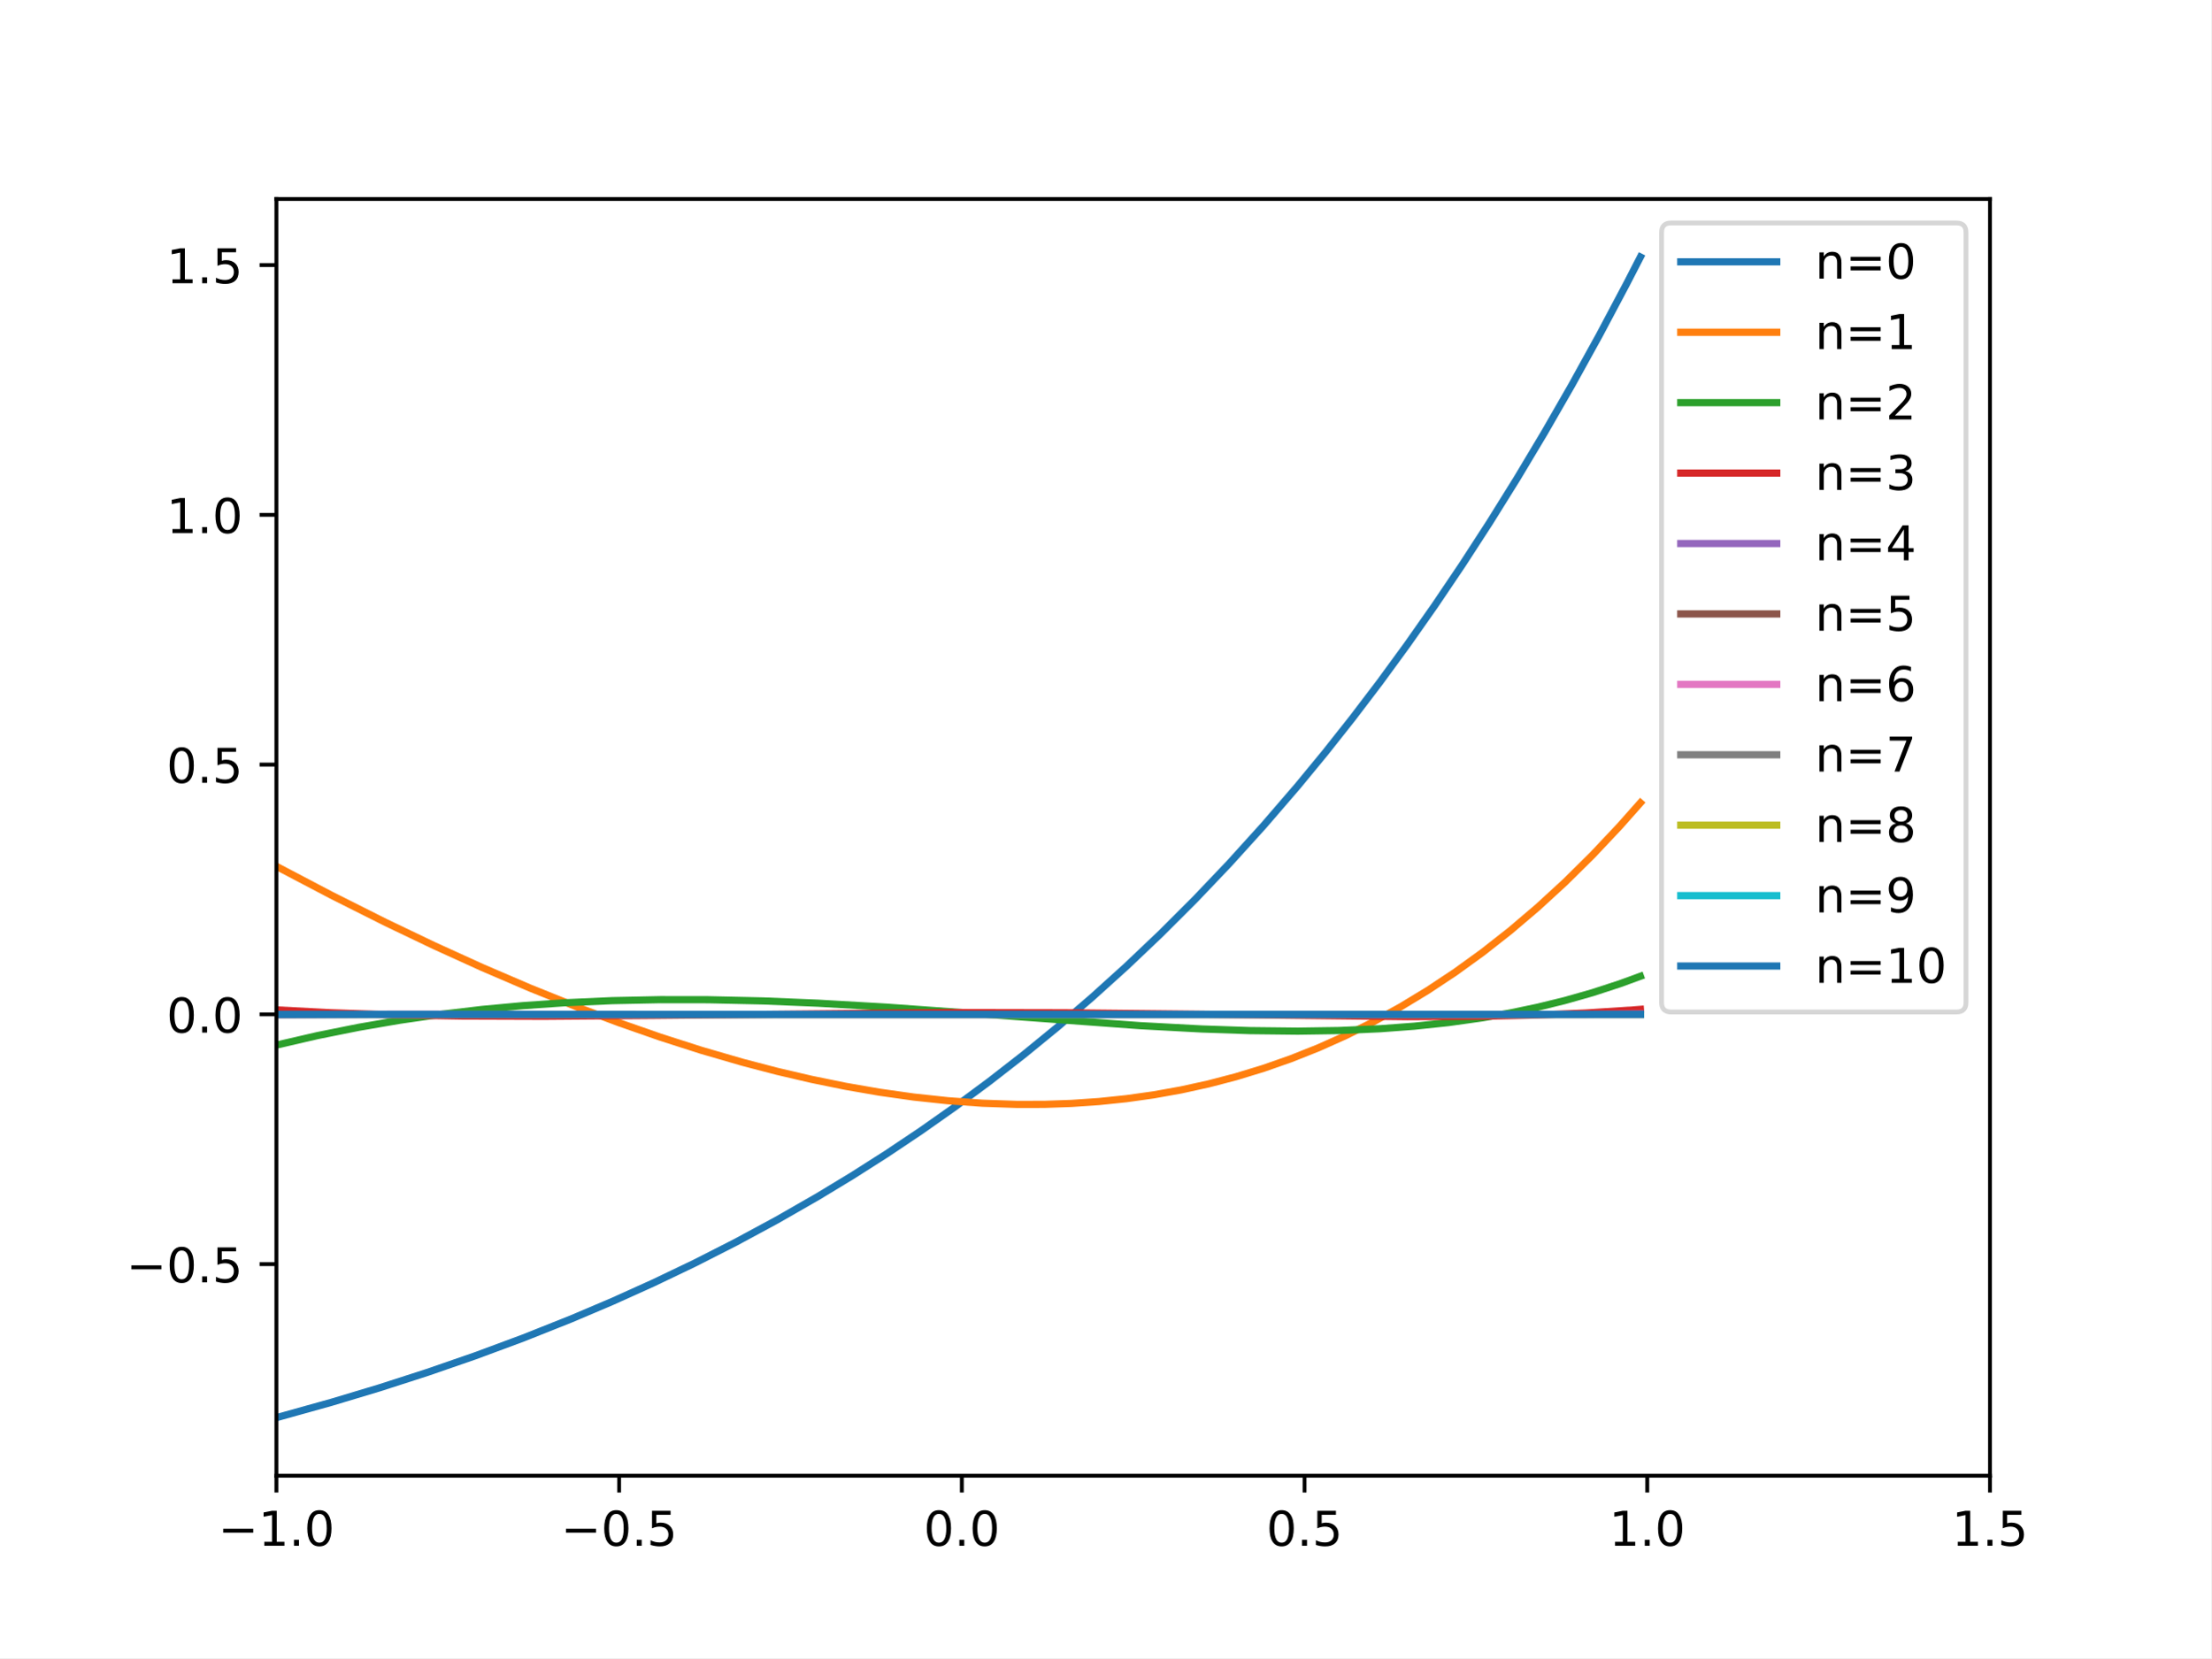
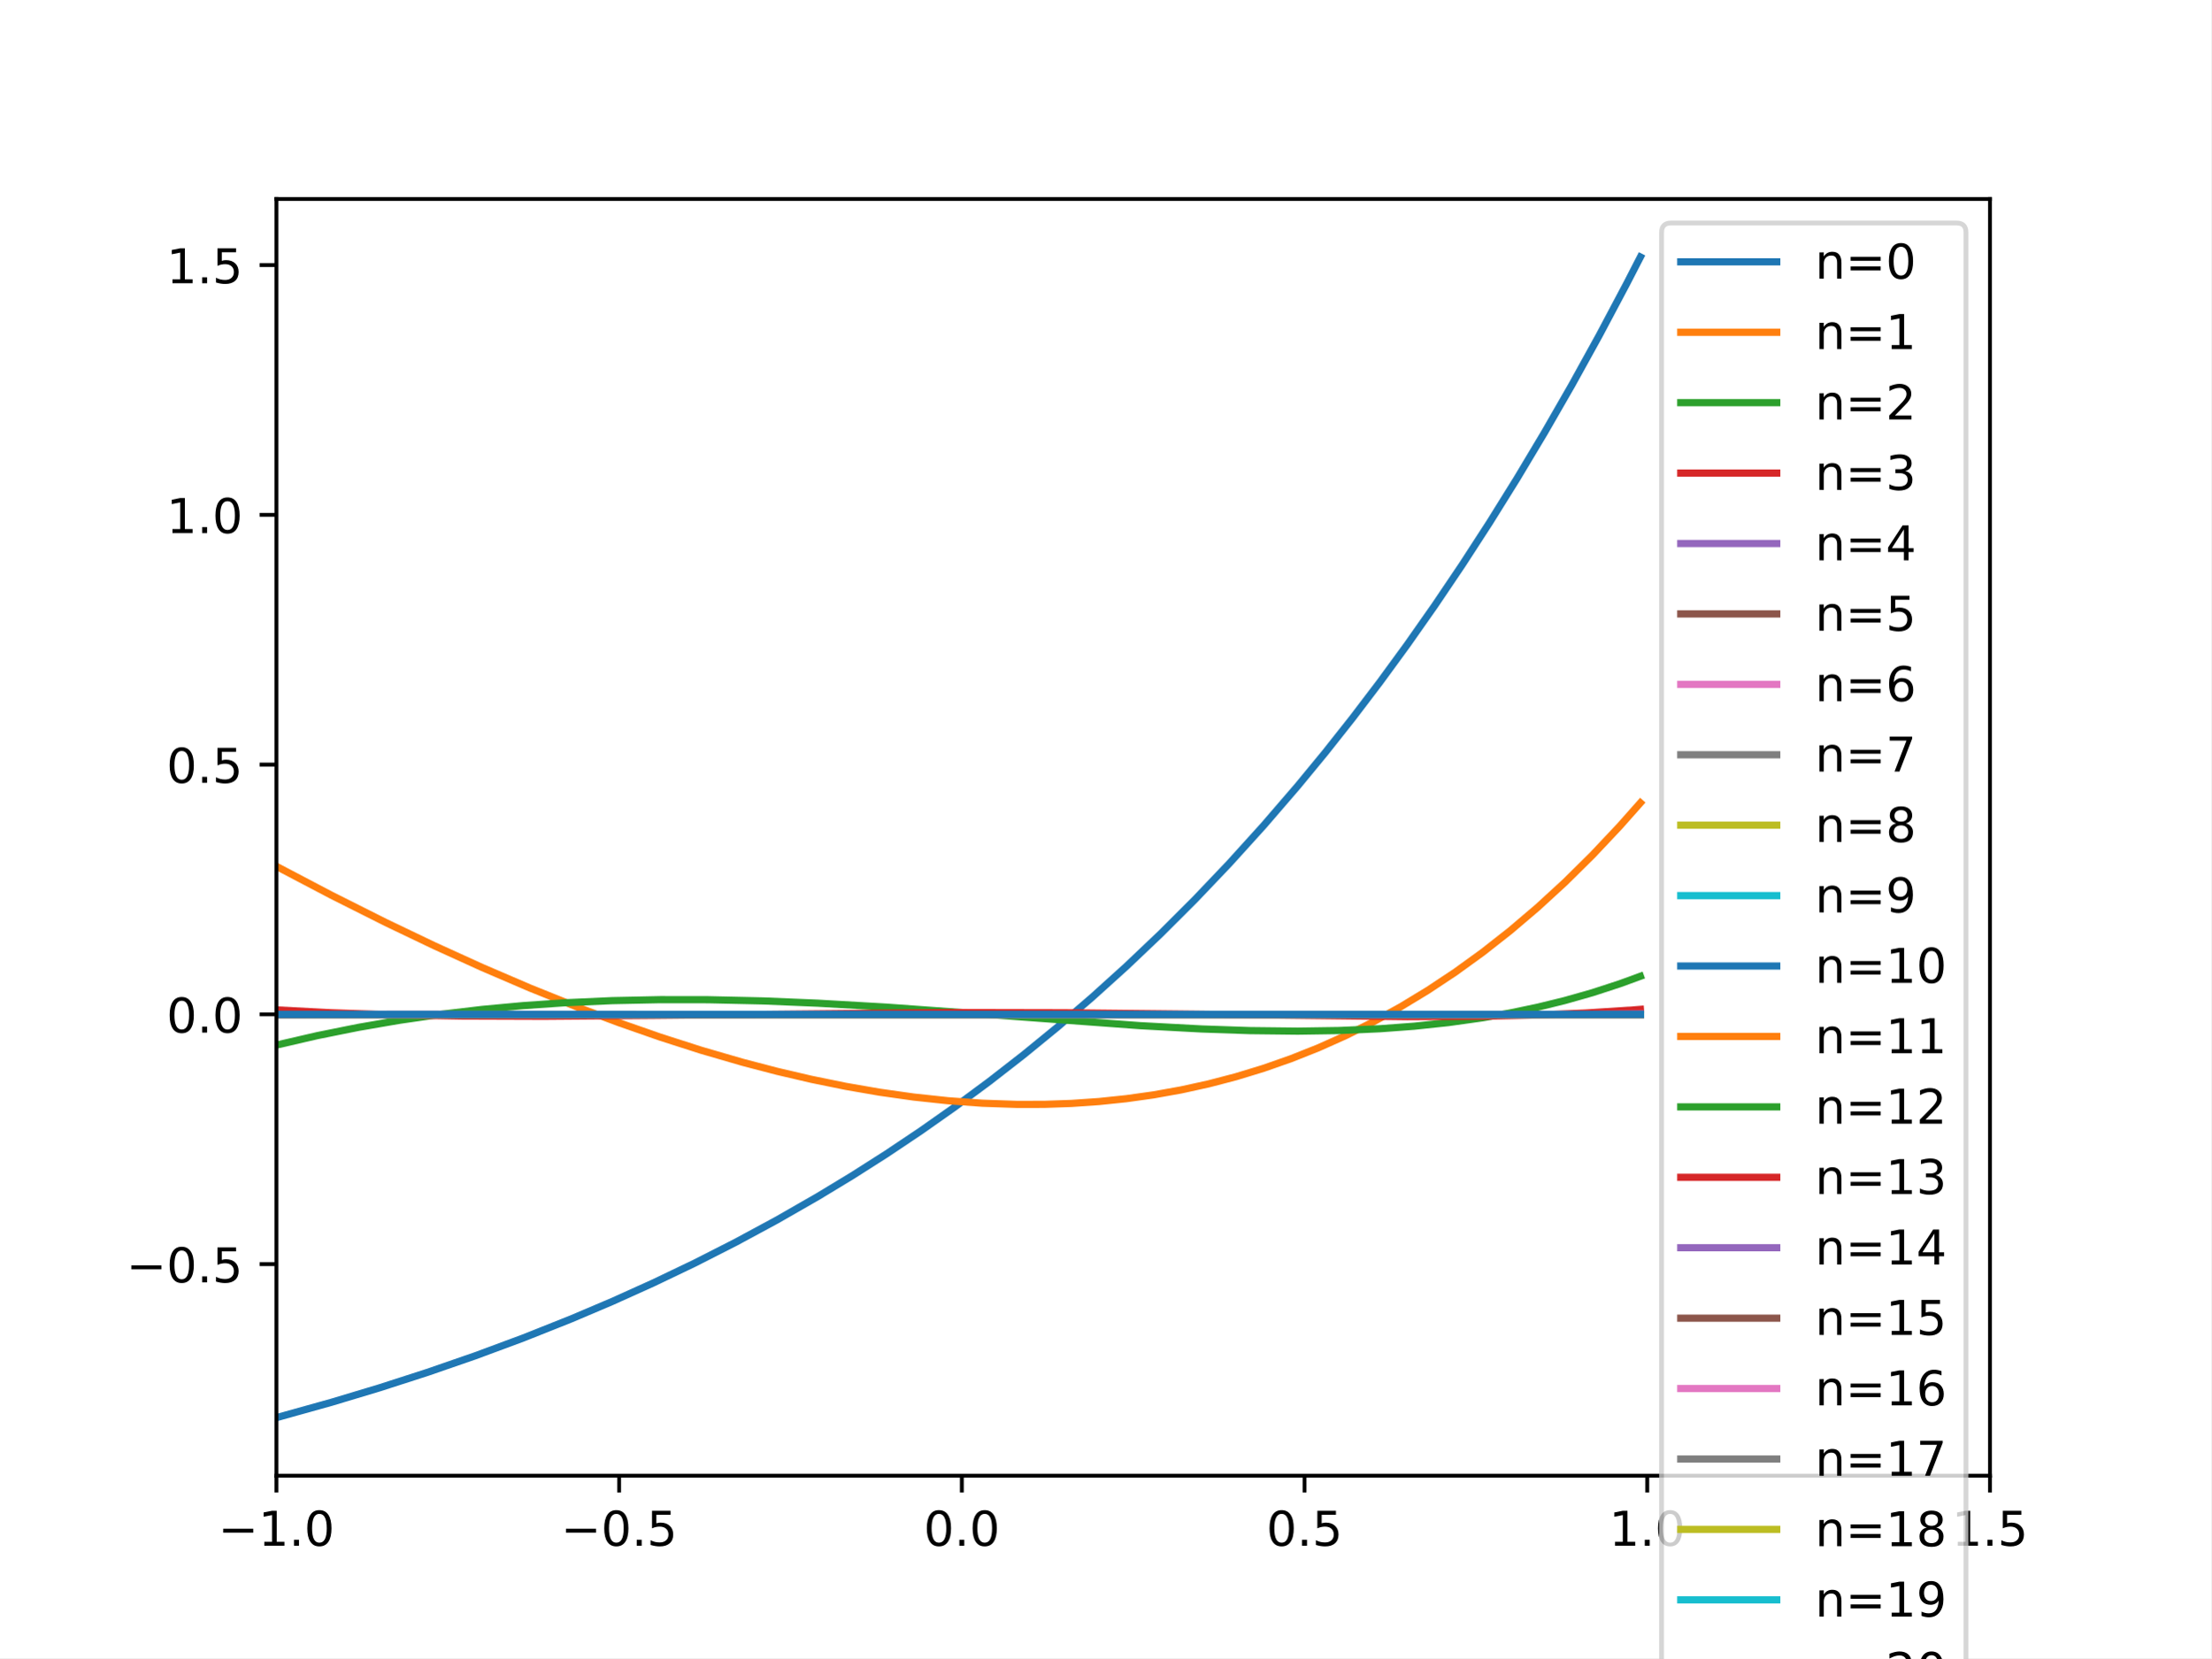
<svg xmlns="http://www.w3.org/2000/svg" xmlns:xlink="http://www.w3.org/1999/xlink" width="460.8pt" height="345.6pt" viewBox="0 0 460.8 345.6" version="1.1">
  <defs>
    <style type="text/css">*{stroke-linejoin: round; stroke-linecap: butt}</style>
  </defs>
  <g id="figure_1">
    <g id="patch_1">
      <path d="M 0 345.6  L 460.8 345.6  L 460.8 0  L 0 0  z " style="fill: #ffffff" />
    </g>
    <g id="axes_1">
      <g id="patch_2">
        <path d="M 57.6 307.584  L 414.72 307.584  L 414.72 41.472  L 57.6 41.472  z " style="fill: #ffffff" />
      </g>
      <g id="matplotlib.axis_1">
        <g id="xtick_1">
          <g id="line2d_1">
            <defs>
-               <path id="m266a31abb0" d="M 0 0  L 0 3.5  " style="stroke: #000000; stroke-width: 0.8" />
-             </defs>
-             <g>
-               <use xlink:href="#m266a31abb0" x="57.6" y="307.584" style="stroke: #000000; stroke-width: 0.8" />
+               <path id="m28a2694176" d="M 0 0  L 0 3.5  " style="stroke: #000000; stroke-width: 0.8" />
+             </defs>
+             <g>
+               <use xlink:href="#m28a2694176" x="57.6" y="307.584" style="stroke: #000000; stroke-width: 0.8" />
            </g>
          </g>
          <g id="text_1">
            <g transform="translate(45.45859 322.1824)scale(0.1 -0.1)">
              <defs>
                <path id="DejaVuSans-2212" d="M 678 2272  L 4684 2272  L 4684 1741  L 678 1741  L 678 2272  z " transform="scale(0.015625)" />
                <path id="DejaVuSans-31" d="M 794 531  L 1825 531  L 1825 4091  L 703 3866  L 703 4441  L 1819 4666  L 2450 4666  L 2450 531  L 3481 531  L 3481 0  L 794 0  L 794 531  z " transform="scale(0.015625)" />
                <path id="DejaVuSans-2e" d="M 684 794  L 1344 794  L 1344 0  L 684 0  L 684 794  z " transform="scale(0.015625)" />
                <path id="DejaVuSans-30" d="M 2034 4250  Q 1547 4250 1301 3770  Q 1056 3291 1056 2328  Q 1056 1369 1301 889  Q 1547 409 2034 409  Q 2525 409 2770 889  Q 3016 1369 3016 2328  Q 3016 3291 2770 3770  Q 2525 4250 2034 4250  z M 2034 4750  Q 2819 4750 3233 4129  Q 3647 3509 3647 2328  Q 3647 1150 3233 529  Q 2819 -91 2034 -91  Q 1250 -91 836 529  Q 422 1150 422 2328  Q 422 3509 836 4129  Q 1250 4750 2034 4750  z " transform="scale(0.015625)" />
              </defs>
              <use xlink:href="#DejaVuSans-2212" />
              <use xlink:href="#DejaVuSans-31" x="83.789" />
              <use xlink:href="#DejaVuSans-2e" x="147.412" />
              <use xlink:href="#DejaVuSans-30" x="179.199" />
            </g>
          </g>
        </g>
        <g id="xtick_2">
          <g id="line2d_2">
            <g>
-               <use xlink:href="#m266a31abb0" x="129.024" y="307.584" style="stroke: #000000; stroke-width: 0.8" />
+               <use xlink:href="#m28a2694176" x="129.024" y="307.584" style="stroke: #000000; stroke-width: 0.8" />
            </g>
          </g>
          <g id="text_2">
            <g transform="translate(116.8826 322.1824)scale(0.1 -0.1)">
              <defs>
                <path id="DejaVuSans-35" d="M 691 4666  L 3169 4666  L 3169 4134  L 1269 4134  L 1269 2991  Q 1406 3038 1543 3061  Q 1681 3084 1819 3084  Q 2600 3084 3056 2656  Q 3513 2228 3513 1497  Q 3513 744 3044 326  Q 2575 -91 1722 -91  Q 1428 -91 1123 -41  Q 819 9 494 109  L 494 744  Q 775 591 1075 516  Q 1375 441 1709 441  Q 2250 441 2565 725  Q 2881 1009 2881 1497  Q 2881 1984 2565 2268  Q 2250 2553 1709 2553  Q 1456 2553 1204 2497  Q 953 2441 691 2322  L 691 4666  z " transform="scale(0.015625)" />
              </defs>
              <use xlink:href="#DejaVuSans-2212" />
              <use xlink:href="#DejaVuSans-30" x="83.789" />
              <use xlink:href="#DejaVuSans-2e" x="147.412" />
              <use xlink:href="#DejaVuSans-35" x="179.199" />
            </g>
          </g>
        </g>
        <g id="xtick_3">
          <g id="line2d_3">
            <g>
-               <use xlink:href="#m266a31abb0" x="200.448" y="307.584" style="stroke: #000000; stroke-width: 0.8" />
+               <use xlink:href="#m28a2694176" x="200.448" y="307.584" style="stroke: #000000; stroke-width: 0.8" />
            </g>
          </g>
          <g id="text_3">
            <g transform="translate(192.4964 322.1824)scale(0.1 -0.1)">
              <use xlink:href="#DejaVuSans-30" />
              <use xlink:href="#DejaVuSans-2e" x="63.623" />
              <use xlink:href="#DejaVuSans-30" x="95.41" />
            </g>
          </g>
        </g>
        <g id="xtick_4">
          <g id="line2d_4">
            <g>
-               <use xlink:href="#m266a31abb0" x="271.872" y="307.584" style="stroke: #000000; stroke-width: 0.8" />
+               <use xlink:href="#m28a2694176" x="271.872" y="307.584" style="stroke: #000000; stroke-width: 0.8" />
            </g>
          </g>
          <g id="text_4">
            <g transform="translate(263.9204 322.1824)scale(0.1 -0.1)">
              <use xlink:href="#DejaVuSans-30" />
              <use xlink:href="#DejaVuSans-2e" x="63.623" />
              <use xlink:href="#DejaVuSans-35" x="95.41" />
            </g>
          </g>
        </g>
        <g id="xtick_5">
          <g id="line2d_5">
            <g>
-               <use xlink:href="#m266a31abb0" x="343.296" y="307.584" style="stroke: #000000; stroke-width: 0.8" />
+               <use xlink:href="#m28a2694176" x="343.296" y="307.584" style="stroke: #000000; stroke-width: 0.8" />
            </g>
          </g>
          <g id="text_5">
            <g transform="translate(335.3444 322.1824)scale(0.1 -0.1)">
              <use xlink:href="#DejaVuSans-31" />
              <use xlink:href="#DejaVuSans-2e" x="63.623" />
              <use xlink:href="#DejaVuSans-30" x="95.41" />
            </g>
          </g>
        </g>
        <g id="xtick_6">
          <g id="line2d_6">
            <g>
-               <use xlink:href="#m266a31abb0" x="414.72" y="307.584" style="stroke: #000000; stroke-width: 0.8" />
+               <use xlink:href="#m28a2694176" x="414.72" y="307.584" style="stroke: #000000; stroke-width: 0.8" />
            </g>
          </g>
          <g id="text_6">
            <g transform="translate(406.7684 322.1824)scale(0.1 -0.1)">
              <use xlink:href="#DejaVuSans-31" />
              <use xlink:href="#DejaVuSans-2e" x="63.623" />
              <use xlink:href="#DejaVuSans-35" x="95.41" />
            </g>
          </g>
        </g>
      </g>
      <g id="matplotlib.axis_2">
        <g id="ytick_1">
          <g id="line2d_7">
            <defs>
-               <path id="md6c96f5ceb" d="M 0 0  L -3.5 0  " style="stroke: #000000; stroke-width: 0.8" />
-             </defs>
-             <g>
-               <use xlink:href="#md6c96f5ceb" x="57.6" y="263.488" style="stroke: #000000; stroke-width: 0.8" />
+               <path id="m3c94ae6757" d="M 0 0  L -3.5 0  " style="stroke: #000000; stroke-width: 0.8" />
+             </defs>
+             <g>
+               <use xlink:href="#m3c94ae6757" x="57.6" y="263.488" style="stroke: #000000; stroke-width: 0.8" />
            </g>
          </g>
          <g id="text_7">
            <g transform="translate(26.31719 267.2873)scale(0.1 -0.1)">
              <use xlink:href="#DejaVuSans-2212" />
              <use xlink:href="#DejaVuSans-30" x="83.789" />
              <use xlink:href="#DejaVuSans-2e" x="147.412" />
              <use xlink:href="#DejaVuSans-35" x="179.199" />
            </g>
          </g>
        </g>
        <g id="ytick_2">
          <g id="line2d_8">
            <g>
-               <use xlink:href="#md6c96f5ceb" x="57.6" y="211.425" style="stroke: #000000; stroke-width: 0.8" />
+               <use xlink:href="#m3c94ae6757" x="57.6" y="211.425" style="stroke: #000000; stroke-width: 0.8" />
            </g>
          </g>
          <g id="text_8">
            <g transform="translate(34.69687 215.2246)scale(0.1 -0.1)">
              <use xlink:href="#DejaVuSans-30" />
              <use xlink:href="#DejaVuSans-2e" x="63.623" />
              <use xlink:href="#DejaVuSans-30" x="95.41" />
            </g>
          </g>
        </g>
        <g id="ytick_3">
          <g id="line2d_9">
            <g>
-               <use xlink:href="#md6c96f5ceb" x="57.6" y="159.363" style="stroke: #000000; stroke-width: 0.8" />
+               <use xlink:href="#m3c94ae6757" x="57.6" y="159.363" style="stroke: #000000; stroke-width: 0.8" />
            </g>
          </g>
          <g id="text_9">
            <g transform="translate(34.69687 163.162)scale(0.1 -0.1)">
              <use xlink:href="#DejaVuSans-30" />
              <use xlink:href="#DejaVuSans-2e" x="63.623" />
              <use xlink:href="#DejaVuSans-35" x="95.41" />
            </g>
          </g>
        </g>
        <g id="ytick_4">
          <g id="line2d_10">
            <g>
-               <use xlink:href="#md6c96f5ceb" x="57.6" y="107.3" style="stroke: #000000; stroke-width: 0.8" />
+               <use xlink:href="#m3c94ae6757" x="57.6" y="107.3" style="stroke: #000000; stroke-width: 0.8" />
            </g>
          </g>
          <g id="text_10">
            <g transform="translate(34.69687 111.0993)scale(0.1 -0.1)">
              <use xlink:href="#DejaVuSans-31" />
              <use xlink:href="#DejaVuSans-2e" x="63.623" />
              <use xlink:href="#DejaVuSans-30" x="95.41" />
            </g>
          </g>
        </g>
        <g id="ytick_5">
          <g id="line2d_11">
            <g>
-               <use xlink:href="#md6c96f5ceb" x="57.6" y="55.237" style="stroke: #000000; stroke-width: 0.8" />
+               <use xlink:href="#m3c94ae6757" x="57.6" y="55.237" style="stroke: #000000; stroke-width: 0.8" />
            </g>
          </g>
          <g id="text_11">
            <g transform="translate(34.69687 59.03669)scale(0.1 -0.1)">
              <use xlink:href="#DejaVuSans-31" />
              <use xlink:href="#DejaVuSans-2e" x="63.623" />
              <use xlink:href="#DejaVuSans-35" x="95.41" />
            </g>
          </g>
        </g>
      </g>
      <g id="line2d_12">
-         <path d="M 57.6 295.488  L 69.028 292.298  L 79.027 289.289  L 89.027 286.062  L 99.026 282.601  L 109.025 278.889  L 119.025 274.908  L 127.596 271.267  L 136.166 267.4  L 144.737 263.295  L 153.308 258.935  L 161.879 254.306  L 170.45 249.391  L 177.592 245.064  L 184.735 240.515  L 191.877 235.732  L 199.02 230.704  L 206.162 225.419  L 213.304 219.862  L 220.447 214.021  L 227.589 207.88  L 234.732 201.424  L 241.874 194.638  L 249.016 187.503  L 256.159 180.003  L 263.301 172.117  L 270.444 163.828  L 276.157 156.892  L 281.871 149.672  L 287.585 142.158  L 293.299 134.337  L 299.013 126.197  L 304.727 117.725  L 310.441 108.907  L 316.155 99.729  L 321.869 90.177  L 327.583 80.235  L 333.297 69.887  L 339.011 59.117  L 341.868 53.568  L 341.868 53.568  " clip-path="url(#p311d7d39fb)" style="fill: none; stroke: #1f77b4; stroke-width: 1.5; stroke-linecap: square" />
+         <path d="M 57.6 295.488  L 69.028 292.298  L 79.027 289.289  L 89.027 286.062  L 99.026 282.601  L 109.025 278.889  L 119.025 274.908  L 127.596 271.267  L 136.166 267.4  L 144.737 263.295  L 153.308 258.935  L 161.879 254.306  L 170.45 249.391  L 177.592 245.064  L 184.735 240.515  L 191.877 235.732  L 199.02 230.704  L 206.162 225.419  L 213.304 219.862  L 220.447 214.021  L 227.589 207.88  L 234.732 201.424  L 241.874 194.638  L 249.016 187.503  L 256.159 180.003  L 263.301 172.117  L 270.444 163.828  L 276.157 156.892  L 281.871 149.672  L 287.585 142.158  L 293.299 134.337  L 299.013 126.197  L 304.727 117.725  L 310.441 108.907  L 316.155 99.729  L 321.869 90.177  L 327.583 80.235  L 333.297 69.887  L 339.011 59.117  L 341.868 53.568  L 341.868 53.568  " clip-path="url(#p10ecdd4f4b)" style="fill: none; stroke: #1f77b4; stroke-width: 1.5; stroke-linecap: square" />
      </g>
      <g id="line2d_13">
-         <path d="M 57.6 180.571  L 69.028 186.574  L 80.456 192.312  L 90.455 197.096  L 100.454 201.645  L 110.454 205.94  L 120.453 209.963  L 129.024 213.18  L 137.595 216.17  L 146.166 218.918  L 154.737 221.41  L 161.879 223.279  L 169.021 224.949  L 176.164 226.411  L 183.306 227.653  L 190.449 228.664  L 197.591 229.432  L 204.733 229.945  L 211.876 230.189  L 217.59 230.183  L 223.304 229.988  L 229.018 229.598  L 234.732 229.004  L 240.445 228.199  L 246.159 227.173  L 251.873 225.918  L 257.587 224.424  L 263.301 222.681  L 269.015 220.679  L 274.729 218.409  L 280.443 215.858  L 286.157 213.015  L 291.871 209.869  L 297.585 206.406  L 303.299 202.615  L 309.012 198.482  L 314.726 193.992  L 320.44 189.131  L 326.154 183.885  L 331.868 178.236  L 337.582 172.17  L 341.868 167.335  L 341.868 167.335  " clip-path="url(#p311d7d39fb)" style="fill: none; stroke: #ff7f0e; stroke-width: 1.5; stroke-linecap: square" />
+         <path d="M 57.6 180.571  L 69.028 186.574  L 80.456 192.312  L 90.455 197.096  L 100.454 201.645  L 110.454 205.94  L 120.453 209.963  L 129.024 213.18  L 137.595 216.17  L 146.166 218.918  L 154.737 221.41  L 161.879 223.279  L 169.021 224.949  L 176.164 226.411  L 183.306 227.653  L 190.449 228.664  L 197.591 229.432  L 204.733 229.945  L 211.876 230.189  L 217.59 230.183  L 223.304 229.988  L 229.018 229.598  L 234.732 229.004  L 240.445 228.199  L 246.159 227.173  L 251.873 225.918  L 257.587 224.424  L 263.301 222.681  L 269.015 220.679  L 274.729 218.409  L 280.443 215.858  L 286.157 213.015  L 291.871 209.869  L 297.585 206.406  L 303.299 202.615  L 309.012 198.482  L 314.726 193.992  L 320.44 189.131  L 326.154 183.885  L 331.868 178.236  L 337.582 172.17  L 341.868 167.335  L 341.868 167.335  " clip-path="url(#p10ecdd4f4b)" style="fill: none; stroke: #ff7f0e; stroke-width: 1.5; stroke-linecap: square" />
      </g>
      <g id="line2d_14">
-         <path d="M 57.6 217.829  L 66.171 215.85  L 74.742 214.127  L 83.313 212.651  L 91.884 211.412  L 100.454 210.4  L 109.025 209.605  L 117.596 209.014  L 127.596 208.567  L 137.595 208.361  L 147.594 208.374  L 159.022 208.626  L 170.45 209.095  L 184.735 209.921  L 203.305 211.257  L 237.588 213.778  L 250.445 214.471  L 260.444 214.813  L 270.444 214.927  L 279.014 214.799  L 287.585 214.424  L 294.728 213.893  L 301.87 213.138  L 309.012 212.133  L 314.726 211.13  L 320.44 209.936  L 326.154 208.534  L 331.868 206.91  L 337.582 205.046  L 341.868 203.481  L 341.868 203.481  " clip-path="url(#p311d7d39fb)" style="fill: none; stroke: #2ca02c; stroke-width: 1.5; stroke-linecap: square" />
+         <path d="M 57.6 217.829  L 66.171 215.85  L 74.742 214.127  L 83.313 212.651  L 91.884 211.412  L 100.454 210.4  L 109.025 209.605  L 117.596 209.014  L 127.596 208.567  L 137.595 208.361  L 147.594 208.374  L 159.022 208.626  L 170.45 209.095  L 184.735 209.921  L 203.305 211.257  L 237.588 213.778  L 250.445 214.471  L 260.444 214.813  L 270.444 214.927  L 279.014 214.799  L 287.585 214.424  L 294.728 213.893  L 301.87 213.138  L 309.012 212.133  L 314.726 211.13  L 320.44 209.936  L 326.154 208.534  L 331.868 206.91  L 337.582 205.046  L 341.868 203.481  L 341.868 203.481  " clip-path="url(#p10ecdd4f4b)" style="fill: none; stroke: #2ca02c; stroke-width: 1.5; stroke-linecap: square" />
      </g>
      <g id="line2d_15">
-         <path d="M 57.6 210.493  L 69.028 211.09  L 81.884 211.527  L 96.169 211.777  L 113.311 211.834  L 136.166 211.657  L 197.591 211.045  L 221.875 211.095  L 249.016 211.386  L 293.299 211.9  L 309.012 211.821  L 320.44 211.563  L 330.44 211.145  L 340.439 210.497  L 341.868 210.382  L 341.868 210.382  " clip-path="url(#p311d7d39fb)" style="fill: none; stroke: #d62728; stroke-width: 1.5; stroke-linecap: square" />
+         <path d="M 57.6 210.493  L 69.028 211.09  L 81.884 211.527  L 96.169 211.777  L 113.311 211.834  L 136.166 211.657  L 197.591 211.045  L 221.875 211.095  L 249.016 211.386  L 293.299 211.9  L 309.012 211.821  L 320.44 211.563  L 330.44 211.145  L 340.439 210.497  L 341.868 210.382  L 341.868 210.382  " clip-path="url(#p10ecdd4f4b)" style="fill: none; stroke: #d62728; stroke-width: 1.5; stroke-linecap: square" />
      </g>
      <g id="line2d_16">
-         <path d="M 57.6 211.53  L 81.884 211.39  L 123.31 211.422  L 191.877 211.441  L 280.443 211.429  L 330.44 211.424  L 341.868 211.319  L 341.868 211.319  " clip-path="url(#p311d7d39fb)" style="fill: none; stroke: #9467bd; stroke-width: 1.5; stroke-linecap: square" />
+         <path d="M 57.6 211.53  L 81.884 211.39  L 123.31 211.422  L 191.877 211.441  L 280.443 211.429  L 330.44 211.424  L 341.868 211.319  L 341.868 211.319  " clip-path="url(#p10ecdd4f4b)" style="fill: none; stroke: #9467bd; stroke-width: 1.5; stroke-linecap: square" />
      </g>
      <g id="line2d_17">
-         <path d="M 57.6 211.416  L 146.166 211.423  L 341.868 211.416  L 341.868 211.416  " clip-path="url(#p311d7d39fb)" style="fill: none; stroke: #8c564b; stroke-width: 1.5; stroke-linecap: square" />
+         <path d="M 57.6 211.416  L 146.166 211.423  L 341.868 211.416  L 341.868 211.416  " clip-path="url(#p10ecdd4f4b)" style="fill: none; stroke: #8c564b; stroke-width: 1.5; stroke-linecap: square" />
      </g>
      <g id="line2d_18">
-         <path d="M 57.6 211.426  L 341.868 211.425  L 341.868 211.425  " clip-path="url(#p311d7d39fb)" style="fill: none; stroke: #e377c2; stroke-width: 1.5; stroke-linecap: square" />
+         <path d="M 57.6 211.426  L 341.868 211.425  L 341.868 211.425  " clip-path="url(#p10ecdd4f4b)" style="fill: none; stroke: #e377c2; stroke-width: 1.5; stroke-linecap: square" />
      </g>
      <g id="line2d_19">
-         <path d="M 57.6 211.425  L 341.868 211.425  L 341.868 211.425  " clip-path="url(#p311d7d39fb)" style="fill: none; stroke: #7f7f7f; stroke-width: 1.5; stroke-linecap: square" />
+         <path d="M 57.6 211.425  L 341.868 211.425  L 341.868 211.425  " clip-path="url(#p10ecdd4f4b)" style="fill: none; stroke: #7f7f7f; stroke-width: 1.5; stroke-linecap: square" />
      </g>
      <g id="line2d_20">
-         <path d="M 57.6 211.425  L 341.868 211.425  L 341.868 211.425  " clip-path="url(#p311d7d39fb)" style="fill: none; stroke: #bcbd22; stroke-width: 1.5; stroke-linecap: square" />
+         <path d="M 57.6 211.425  L 341.868 211.425  L 341.868 211.425  " clip-path="url(#p10ecdd4f4b)" style="fill: none; stroke: #bcbd22; stroke-width: 1.5; stroke-linecap: square" />
      </g>
      <g id="line2d_21">
-         <path d="M 57.6 211.425  L 341.868 211.425  L 341.868 211.425  " clip-path="url(#p311d7d39fb)" style="fill: none; stroke: #17becf; stroke-width: 1.5; stroke-linecap: square" />
+         <path d="M 57.6 211.425  L 341.868 211.425  L 341.868 211.425  " clip-path="url(#p10ecdd4f4b)" style="fill: none; stroke: #17becf; stroke-width: 1.5; stroke-linecap: square" />
      </g>
      <g id="line2d_22">
-         <path d="M 57.6 211.425  L 341.868 211.425  L 341.868 211.425  " clip-path="url(#p311d7d39fb)" style="fill: none; stroke: #1f77b4; stroke-width: 1.5; stroke-linecap: square" />
+         <path d="M 57.6 211.425  L 341.868 211.425  L 341.868 211.425  " clip-path="url(#p10ecdd4f4b)" style="fill: none; stroke: #1f77b4; stroke-width: 1.5; stroke-linecap: square" />
+       </g>
+       <g id="line2d_23">
+         <path d="M 57.6 211.425  L 341.868 211.425  L 341.868 211.425  " clip-path="url(#p10ecdd4f4b)" style="fill: none; stroke: #ff7f0e; stroke-width: 1.5; stroke-linecap: square" />
+       </g>
+       <g id="line2d_24">
+         <path d="M 57.6 211.425  L 341.868 211.425  L 341.868 211.425  " clip-path="url(#p10ecdd4f4b)" style="fill: none; stroke: #2ca02c; stroke-width: 1.5; stroke-linecap: square" />
+       </g>
+       <g id="line2d_25">
+         <path d="M 57.6 211.425  L 341.868 211.425  L 341.868 211.425  " clip-path="url(#p10ecdd4f4b)" style="fill: none; stroke: #d62728; stroke-width: 1.5; stroke-linecap: square" />
+       </g>
+       <g id="line2d_26">
+         <path d="M 57.6 211.425  L 341.868 211.425  L 341.868 211.425  " clip-path="url(#p10ecdd4f4b)" style="fill: none; stroke: #9467bd; stroke-width: 1.5; stroke-linecap: square" />
+       </g>
+       <g id="line2d_27">
+         <path d="M 57.6 211.425  L 341.868 211.425  L 341.868 211.425  " clip-path="url(#p10ecdd4f4b)" style="fill: none; stroke: #8c564b; stroke-width: 1.5; stroke-linecap: square" />
+       </g>
+       <g id="line2d_28">
+         <path d="M 57.6 211.425  L 341.868 211.425  L 341.868 211.425  " clip-path="url(#p10ecdd4f4b)" style="fill: none; stroke: #e377c2; stroke-width: 1.5; stroke-linecap: square" />
+       </g>
+       <g id="line2d_29">
+         <path d="M 57.6 211.425  L 341.868 211.425  L 341.868 211.425  " clip-path="url(#p10ecdd4f4b)" style="fill: none; stroke: #7f7f7f; stroke-width: 1.5; stroke-linecap: square" />
+       </g>
+       <g id="line2d_30">
+         <path d="M 57.6 211.425  L 341.868 211.425  L 341.868 211.425  " clip-path="url(#p10ecdd4f4b)" style="fill: none; stroke: #bcbd22; stroke-width: 1.5; stroke-linecap: square" />
+       </g>
+       <g id="line2d_31">
+         <path d="M 57.6 211.425  L 341.868 211.425  L 341.868 211.425  " clip-path="url(#p10ecdd4f4b)" style="fill: none; stroke: #17becf; stroke-width: 1.5; stroke-linecap: square" />
+       </g>
+       <g id="line2d_32">
+         <path d="M 57.6 211.425  L 341.868 211.425  L 341.868 211.425  " clip-path="url(#p10ecdd4f4b)" style="fill: none; stroke: #1f77b4; stroke-width: 1.5; stroke-linecap: square" />
      </g>
      <g id="patch_3">
        <path d="M 57.6 307.584  L 57.6 41.472  " style="fill: none; stroke: #000000; stroke-width: 0.8; stroke-linejoin: miter; stroke-linecap: square" />
      </g>
      <g id="patch_4">
        <path d="M 414.72 307.584  L 414.72 41.472  " style="fill: none; stroke: #000000; stroke-width: 0.8; stroke-linejoin: miter; stroke-linecap: square" />
      </g>
      <g id="patch_5">
        <path d="M 57.6 307.584  L 414.72 307.584  " style="fill: none; stroke: #000000; stroke-width: 0.8; stroke-linejoin: miter; stroke-linecap: square" />
      </g>
      <g id="patch_6">
        <path d="M 57.6 41.472  L 414.72 41.472  " style="fill: none; stroke: #000000; stroke-width: 0.8; stroke-linejoin: miter; stroke-linecap: square" />
      </g>
      <g id="legend_1">
        <g id="patch_7">
-           <path d="M 348.278 210.931  L 407.72 210.931  Q 409.72 210.931 409.72 208.931  L 409.72 48.472  Q 409.72 46.472 407.72 46.472  L 348.278 46.472  Q 346.278 46.472 346.278 48.472  L 346.278 208.931  Q 346.278 210.931 348.278 210.931  z " style="fill: #ffffff; opacity: 0.8; stroke: #cccccc; stroke-linejoin: miter" />
-         </g>
-         <g id="line2d_23">
+           <path d="M 348.278 357.713  L 407.72 357.713  Q 409.72 357.713 409.72 355.713  L 409.72 48.472  Q 409.72 46.472 407.72 46.472  L 348.278 46.472  Q 346.278 46.472 346.278 48.472  L 346.278 355.713  Q 346.278 357.713 348.278 357.713  z " style="fill: #ffffff; opacity: 0.8; stroke: #cccccc; stroke-linejoin: miter" />
+         </g>
+         <g id="line2d_33">
          <path d="M 350.278 54.57  L 360.278 54.57  L 370.278 54.57  " style="fill: none; stroke: #1f77b4; stroke-width: 1.5; stroke-linecap: square" />
        </g>
        <g id="text_12">
          <g transform="translate(378.2778 58.07044)scale(0.1 -0.1)">
            <defs>
              <path id="DejaVuSans-6e" d="M 3513 2113  L 3513 0  L 2938 0  L 2938 2094  Q 2938 2591 2744 2837  Q 2550 3084 2163 3084  Q 1697 3084 1428 2787  Q 1159 2491 1159 1978  L 1159 0  L 581 0  L 581 3500  L 1159 3500  L 1159 2956  Q 1366 3272 1645 3428  Q 1925 3584 2291 3584  Q 2894 3584 3203 3211  Q 3513 2838 3513 2113  z " transform="scale(0.015625)" />
              <path id="DejaVuSans-3d" d="M 678 2906  L 4684 2906  L 4684 2381  L 678 2381  L 678 2906  z M 678 1631  L 4684 1631  L 4684 1100  L 678 1100  L 678 1631  z " transform="scale(0.015625)" />
            </defs>
            <use xlink:href="#DejaVuSans-6e" />
            <use xlink:href="#DejaVuSans-3d" x="63.379" />
            <use xlink:href="#DejaVuSans-30" x="147.168" />
          </g>
        </g>
-         <g id="line2d_24">
+         <g id="line2d_34">
          <path d="M 350.278 69.249  L 360.278 69.249  L 370.278 69.249  " style="fill: none; stroke: #ff7f0e; stroke-width: 1.5; stroke-linecap: square" />
        </g>
        <g id="text_13">
          <g transform="translate(378.2778 72.74856)scale(0.1 -0.1)">
            <use xlink:href="#DejaVuSans-6e" />
            <use xlink:href="#DejaVuSans-3d" x="63.379" />
            <use xlink:href="#DejaVuSans-31" x="147.168" />
          </g>
        </g>
-         <g id="line2d_25">
+         <g id="line2d_35">
          <path d="M 350.278 83.927  L 360.278 83.927  L 370.278 83.927  " style="fill: none; stroke: #2ca02c; stroke-width: 1.5; stroke-linecap: square" />
        </g>
        <g id="text_14">
          <g transform="translate(378.2778 87.42669)scale(0.1 -0.1)">
            <defs>
              <path id="DejaVuSans-32" d="M 1228 531  L 3431 531  L 3431 0  L 469 0  L 469 531  Q 828 903 1448 1529  Q 2069 2156 2228 2338  Q 2531 2678 2651 2914  Q 2772 3150 2772 3378  Q 2772 3750 2511 3984  Q 2250 4219 1831 4219  Q 1534 4219 1204 4116  Q 875 4013 500 3803  L 500 4441  Q 881 4594 1212 4672  Q 1544 4750 1819 4750  Q 2544 4750 2975 4387  Q 3406 4025 3406 3419  Q 3406 3131 3298 2873  Q 3191 2616 2906 2266  Q 2828 2175 2409 1742  Q 1991 1309 1228 531  z " transform="scale(0.015625)" />
            </defs>
            <use xlink:href="#DejaVuSans-6e" />
            <use xlink:href="#DejaVuSans-3d" x="63.379" />
            <use xlink:href="#DejaVuSans-32" x="147.168" />
          </g>
        </g>
-         <g id="line2d_26">
+         <g id="line2d_36">
          <path d="M 350.278 98.605  L 360.278 98.605  L 370.278 98.605  " style="fill: none; stroke: #d62728; stroke-width: 1.5; stroke-linecap: square" />
        </g>
        <g id="text_15">
          <g transform="translate(378.2778 102.1048)scale(0.1 -0.1)">
            <defs>
              <path id="DejaVuSans-33" d="M 2597 2516  Q 3050 2419 3304 2112  Q 3559 1806 3559 1356  Q 3559 666 3084 287  Q 2609 -91 1734 -91  Q 1441 -91 1130 -33  Q 819 25 488 141  L 488 750  Q 750 597 1062 519  Q 1375 441 1716 441  Q 2309 441 2620 675  Q 2931 909 2931 1356  Q 2931 1769 2642 2001  Q 2353 2234 1838 2234  L 1294 2234  L 1294 2753  L 1863 2753  Q 2328 2753 2575 2939  Q 2822 3125 2822 3475  Q 2822 3834 2567 4026  Q 2313 4219 1838 4219  Q 1578 4219 1281 4162  Q 984 4106 628 3988  L 628 4550  Q 988 4650 1302 4700  Q 1616 4750 1894 4750  Q 2613 4750 3031 4423  Q 3450 4097 3450 3541  Q 3450 3153 3228 2886  Q 3006 2619 2597 2516  z " transform="scale(0.015625)" />
            </defs>
            <use xlink:href="#DejaVuSans-6e" />
            <use xlink:href="#DejaVuSans-3d" x="63.379" />
            <use xlink:href="#DejaVuSans-33" x="147.168" />
          </g>
        </g>
-         <g id="line2d_27">
+         <g id="line2d_37">
          <path d="M 350.278 113.283  L 360.278 113.283  L 370.278 113.283  " style="fill: none; stroke: #9467bd; stroke-width: 1.5; stroke-linecap: square" />
        </g>
        <g id="text_16">
          <g transform="translate(378.2778 116.7829)scale(0.1 -0.1)">
            <defs>
              <path id="DejaVuSans-34" d="M 2419 4116  L 825 1625  L 2419 1625  L 2419 4116  z M 2253 4666  L 3047 4666  L 3047 1625  L 3713 1625  L 3713 1100  L 3047 1100  L 3047 0  L 2419 0  L 2419 1100  L 313 1100  L 313 1709  L 2253 4666  z " transform="scale(0.015625)" />
            </defs>
            <use xlink:href="#DejaVuSans-6e" />
            <use xlink:href="#DejaVuSans-3d" x="63.379" />
            <use xlink:href="#DejaVuSans-34" x="147.168" />
          </g>
        </g>
-         <g id="line2d_28">
+         <g id="line2d_38">
          <path d="M 350.278 127.961  L 360.278 127.961  L 370.278 127.961  " style="fill: none; stroke: #8c564b; stroke-width: 1.5; stroke-linecap: square" />
        </g>
        <g id="text_17">
          <g transform="translate(378.2778 131.4611)scale(0.1 -0.1)">
            <use xlink:href="#DejaVuSans-6e" />
            <use xlink:href="#DejaVuSans-3d" x="63.379" />
            <use xlink:href="#DejaVuSans-35" x="147.168" />
          </g>
        </g>
-         <g id="line2d_29">
+         <g id="line2d_39">
          <path d="M 350.278 142.639  L 360.278 142.639  L 370.278 142.639  " style="fill: none; stroke: #e377c2; stroke-width: 1.5; stroke-linecap: square" />
        </g>
        <g id="text_18">
          <g transform="translate(378.2778 146.1392)scale(0.1 -0.1)">
            <defs>
              <path id="DejaVuSans-36" d="M 2113 2584  Q 1688 2584 1439 2293  Q 1191 2003 1191 1497  Q 1191 994 1439 701  Q 1688 409 2113 409  Q 2538 409 2786 701  Q 3034 994 3034 1497  Q 3034 2003 2786 2293  Q 2538 2584 2113 2584  z M 3366 4563  L 3366 3988  Q 3128 4100 2886 4159  Q 2644 4219 2406 4219  Q 1781 4219 1451 3797  Q 1122 3375 1075 2522  Q 1259 2794 1537 2939  Q 1816 3084 2150 3084  Q 2853 3084 3261 2657  Q 3669 2231 3669 1497  Q 3669 778 3244 343  Q 2819 -91 2113 -91  Q 1303 -91 875 529  Q 447 1150 447 2328  Q 447 3434 972 4092  Q 1497 4750 2381 4750  Q 2619 4750 2861 4703  Q 3103 4656 3366 4563  z " transform="scale(0.015625)" />
            </defs>
            <use xlink:href="#DejaVuSans-6e" />
            <use xlink:href="#DejaVuSans-3d" x="63.379" />
            <use xlink:href="#DejaVuSans-36" x="147.168" />
          </g>
        </g>
-         <g id="line2d_30">
+         <g id="line2d_40">
          <path d="M 350.278 157.317  L 360.278 157.317  L 370.278 157.317  " style="fill: none; stroke: #7f7f7f; stroke-width: 1.5; stroke-linecap: square" />
        </g>
        <g id="text_19">
          <g transform="translate(378.2778 160.8173)scale(0.1 -0.1)">
            <defs>
              <path id="DejaVuSans-37" d="M 525 4666  L 3525 4666  L 3525 4397  L 1831 0  L 1172 0  L 2766 4134  L 525 4134  L 525 4666  z " transform="scale(0.015625)" />
            </defs>
            <use xlink:href="#DejaVuSans-6e" />
            <use xlink:href="#DejaVuSans-3d" x="63.379" />
            <use xlink:href="#DejaVuSans-37" x="147.168" />
          </g>
        </g>
-         <g id="line2d_31">
+         <g id="line2d_41">
          <path d="M 350.278 171.995  L 360.278 171.995  L 370.278 171.995  " style="fill: none; stroke: #bcbd22; stroke-width: 1.5; stroke-linecap: square" />
        </g>
        <g id="text_20">
          <g transform="translate(378.2778 175.4954)scale(0.1 -0.1)">
            <defs>
              <path id="DejaVuSans-38" d="M 2034 2216  Q 1584 2216 1326 1975  Q 1069 1734 1069 1313  Q 1069 891 1326 650  Q 1584 409 2034 409  Q 2484 409 2743 651  Q 3003 894 3003 1313  Q 3003 1734 2745 1975  Q 2488 2216 2034 2216  z M 1403 2484  Q 997 2584 770 2862  Q 544 3141 544 3541  Q 544 4100 942 4425  Q 1341 4750 2034 4750  Q 2731 4750 3128 4425  Q 3525 4100 3525 3541  Q 3525 3141 3298 2862  Q 3072 2584 2669 2484  Q 3125 2378 3379 2068  Q 3634 1759 3634 1313  Q 3634 634 3220 271  Q 2806 -91 2034 -91  Q 1263 -91 848 271  Q 434 634 434 1313  Q 434 1759 690 2068  Q 947 2378 1403 2484  z M 1172 3481  Q 1172 3119 1398 2916  Q 1625 2713 2034 2713  Q 2441 2713 2670 2916  Q 2900 3119 2900 3481  Q 2900 3844 2670 4047  Q 2441 4250 2034 4250  Q 1625 4250 1398 4047  Q 1172 3844 1172 3481  z " transform="scale(0.015625)" />
            </defs>
            <use xlink:href="#DejaVuSans-6e" />
            <use xlink:href="#DejaVuSans-3d" x="63.379" />
            <use xlink:href="#DejaVuSans-38" x="147.168" />
          </g>
        </g>
-         <g id="line2d_32">
+         <g id="line2d_42">
          <path d="M 350.278 186.674  L 360.278 186.674  L 370.278 186.674  " style="fill: none; stroke: #17becf; stroke-width: 1.5; stroke-linecap: square" />
        </g>
        <g id="text_21">
          <g transform="translate(378.2778 190.1736)scale(0.1 -0.1)">
            <defs>
              <path id="DejaVuSans-39" d="M 703 97  L 703 672  Q 941 559 1184 500  Q 1428 441 1663 441  Q 2288 441 2617 861  Q 2947 1281 2994 2138  Q 2813 1869 2534 1725  Q 2256 1581 1919 1581  Q 1219 1581 811 2004  Q 403 2428 403 3163  Q 403 3881 828 4315  Q 1253 4750 1959 4750  Q 2769 4750 3195 4129  Q 3622 3509 3622 2328  Q 3622 1225 3098 567  Q 2575 -91 1691 -91  Q 1453 -91 1209 -44  Q 966 3 703 97  z M 1959 2075  Q 2384 2075 2632 2365  Q 2881 2656 2881 3163  Q 2881 3666 2632 3958  Q 2384 4250 1959 4250  Q 1534 4250 1286 3958  Q 1038 3666 1038 3163  Q 1038 2656 1286 2365  Q 1534 2075 1959 2075  z " transform="scale(0.015625)" />
            </defs>
            <use xlink:href="#DejaVuSans-6e" />
            <use xlink:href="#DejaVuSans-3d" x="63.379" />
            <use xlink:href="#DejaVuSans-39" x="147.168" />
          </g>
        </g>
-         <g id="line2d_33">
+         <g id="line2d_43">
          <path d="M 350.278 201.352  L 360.278 201.352  L 370.278 201.352  " style="fill: none; stroke: #1f77b4; stroke-width: 1.5; stroke-linecap: square" />
        </g>
        <g id="text_22">
          <g transform="translate(378.2778 204.8517)scale(0.1 -0.1)">
            <use xlink:href="#DejaVuSans-6e" />
            <use xlink:href="#DejaVuSans-3d" x="63.379" />
            <use xlink:href="#DejaVuSans-31" x="147.168" />
+             <use xlink:href="#DejaVuSans-30" x="210.791" />
+           </g>
+         </g>
+         <g id="line2d_44">
+           <path d="M 350.278 216.03  L 360.278 216.03  L 370.278 216.03  " style="fill: none; stroke: #ff7f0e; stroke-width: 1.5; stroke-linecap: square" />
+         </g>
+         <g id="text_23">
+           <g transform="translate(378.2778 219.5298)scale(0.1 -0.1)">
+             <use xlink:href="#DejaVuSans-6e" />
+             <use xlink:href="#DejaVuSans-3d" x="63.379" />
+             <use xlink:href="#DejaVuSans-31" x="147.168" />
+             <use xlink:href="#DejaVuSans-31" x="210.791" />
+           </g>
+         </g>
+         <g id="line2d_45">
+           <path d="M 350.278 230.708  L 360.278 230.708  L 370.278 230.708  " style="fill: none; stroke: #2ca02c; stroke-width: 1.5; stroke-linecap: square" />
+         </g>
+         <g id="text_24">
+           <g transform="translate(378.2778 234.2079)scale(0.1 -0.1)">
+             <use xlink:href="#DejaVuSans-6e" />
+             <use xlink:href="#DejaVuSans-3d" x="63.379" />
+             <use xlink:href="#DejaVuSans-31" x="147.168" />
+             <use xlink:href="#DejaVuSans-32" x="210.791" />
+           </g>
+         </g>
+         <g id="line2d_46">
+           <path d="M 350.278 245.386  L 360.278 245.386  L 370.278 245.386  " style="fill: none; stroke: #d62728; stroke-width: 1.5; stroke-linecap: square" />
+         </g>
+         <g id="text_25">
+           <g transform="translate(378.2778 248.8861)scale(0.1 -0.1)">
+             <use xlink:href="#DejaVuSans-6e" />
+             <use xlink:href="#DejaVuSans-3d" x="63.379" />
+             <use xlink:href="#DejaVuSans-31" x="147.168" />
+             <use xlink:href="#DejaVuSans-33" x="210.791" />
+           </g>
+         </g>
+         <g id="line2d_47">
+           <path d="M 350.278 260.064  L 360.278 260.064  L 370.278 260.064  " style="fill: none; stroke: #9467bd; stroke-width: 1.5; stroke-linecap: square" />
+         </g>
+         <g id="text_26">
+           <g transform="translate(378.2778 263.5642)scale(0.1 -0.1)">
+             <use xlink:href="#DejaVuSans-6e" />
+             <use xlink:href="#DejaVuSans-3d" x="63.379" />
+             <use xlink:href="#DejaVuSans-31" x="147.168" />
+             <use xlink:href="#DejaVuSans-34" x="210.791" />
+           </g>
+         </g>
+         <g id="line2d_48">
+           <path d="M 350.278 274.742  L 360.278 274.742  L 370.278 274.742  " style="fill: none; stroke: #8c564b; stroke-width: 1.5; stroke-linecap: square" />
+         </g>
+         <g id="text_27">
+           <g transform="translate(378.2778 278.2423)scale(0.1 -0.1)">
+             <use xlink:href="#DejaVuSans-6e" />
+             <use xlink:href="#DejaVuSans-3d" x="63.379" />
+             <use xlink:href="#DejaVuSans-31" x="147.168" />
+             <use xlink:href="#DejaVuSans-35" x="210.791" />
+           </g>
+         </g>
+         <g id="line2d_49">
+           <path d="M 350.278 289.42  L 360.278 289.42  L 370.278 289.42  " style="fill: none; stroke: #e377c2; stroke-width: 1.5; stroke-linecap: square" />
+         </g>
+         <g id="text_28">
+           <g transform="translate(378.2778 292.9204)scale(0.1 -0.1)">
+             <use xlink:href="#DejaVuSans-6e" />
+             <use xlink:href="#DejaVuSans-3d" x="63.379" />
+             <use xlink:href="#DejaVuSans-31" x="147.168" />
+             <use xlink:href="#DejaVuSans-36" x="210.791" />
+           </g>
+         </g>
+         <g id="line2d_50">
+           <path d="M 350.278 304.099  L 360.278 304.099  L 370.278 304.099  " style="fill: none; stroke: #7f7f7f; stroke-width: 1.5; stroke-linecap: square" />
+         </g>
+         <g id="text_29">
+           <g transform="translate(378.2778 307.5986)scale(0.1 -0.1)">
+             <use xlink:href="#DejaVuSans-6e" />
+             <use xlink:href="#DejaVuSans-3d" x="63.379" />
+             <use xlink:href="#DejaVuSans-31" x="147.168" />
+             <use xlink:href="#DejaVuSans-37" x="210.791" />
+           </g>
+         </g>
+         <g id="line2d_51">
+           <path d="M 350.278 318.777  L 360.278 318.777  L 370.278 318.777  " style="fill: none; stroke: #bcbd22; stroke-width: 1.5; stroke-linecap: square" />
+         </g>
+         <g id="text_30">
+           <g transform="translate(378.2778 322.2767)scale(0.1 -0.1)">
+             <use xlink:href="#DejaVuSans-6e" />
+             <use xlink:href="#DejaVuSans-3d" x="63.379" />
+             <use xlink:href="#DejaVuSans-31" x="147.168" />
+             <use xlink:href="#DejaVuSans-38" x="210.791" />
+           </g>
+         </g>
+         <g id="line2d_52">
+           <path d="M 350.278 333.455  L 360.278 333.455  L 370.278 333.455  " style="fill: none; stroke: #17becf; stroke-width: 1.5; stroke-linecap: square" />
+         </g>
+         <g id="text_31">
+           <g transform="translate(378.2778 336.9548)scale(0.1 -0.1)">
+             <use xlink:href="#DejaVuSans-6e" />
+             <use xlink:href="#DejaVuSans-3d" x="63.379" />
+             <use xlink:href="#DejaVuSans-31" x="147.168" />
+             <use xlink:href="#DejaVuSans-39" x="210.791" />
+           </g>
+         </g>
+         <g id="line2d_53">
+           <path style="fill: none; stroke: #1f77b4; stroke-width: 1.5; stroke-linecap: square" />
+         </g>
+         <g id="text_32">
+           <g transform="translate(378.2778 351.6329)scale(0.1 -0.1)">
+             <use xlink:href="#DejaVuSans-6e" />
+             <use xlink:href="#DejaVuSans-3d" x="63.379" />
+             <use xlink:href="#DejaVuSans-32" x="147.168" />
            <use xlink:href="#DejaVuSans-30" x="210.791" />
          </g>
        </g>
      </g>
    </g>
  </g>
  <defs>
-     <clipPath id="p311d7d39fb">
+     <clipPath id="p10ecdd4f4b">
      <rect x="57.6" y="41.472" width="357.12" height="266.112" />
    </clipPath>
  </defs>
</svg>
